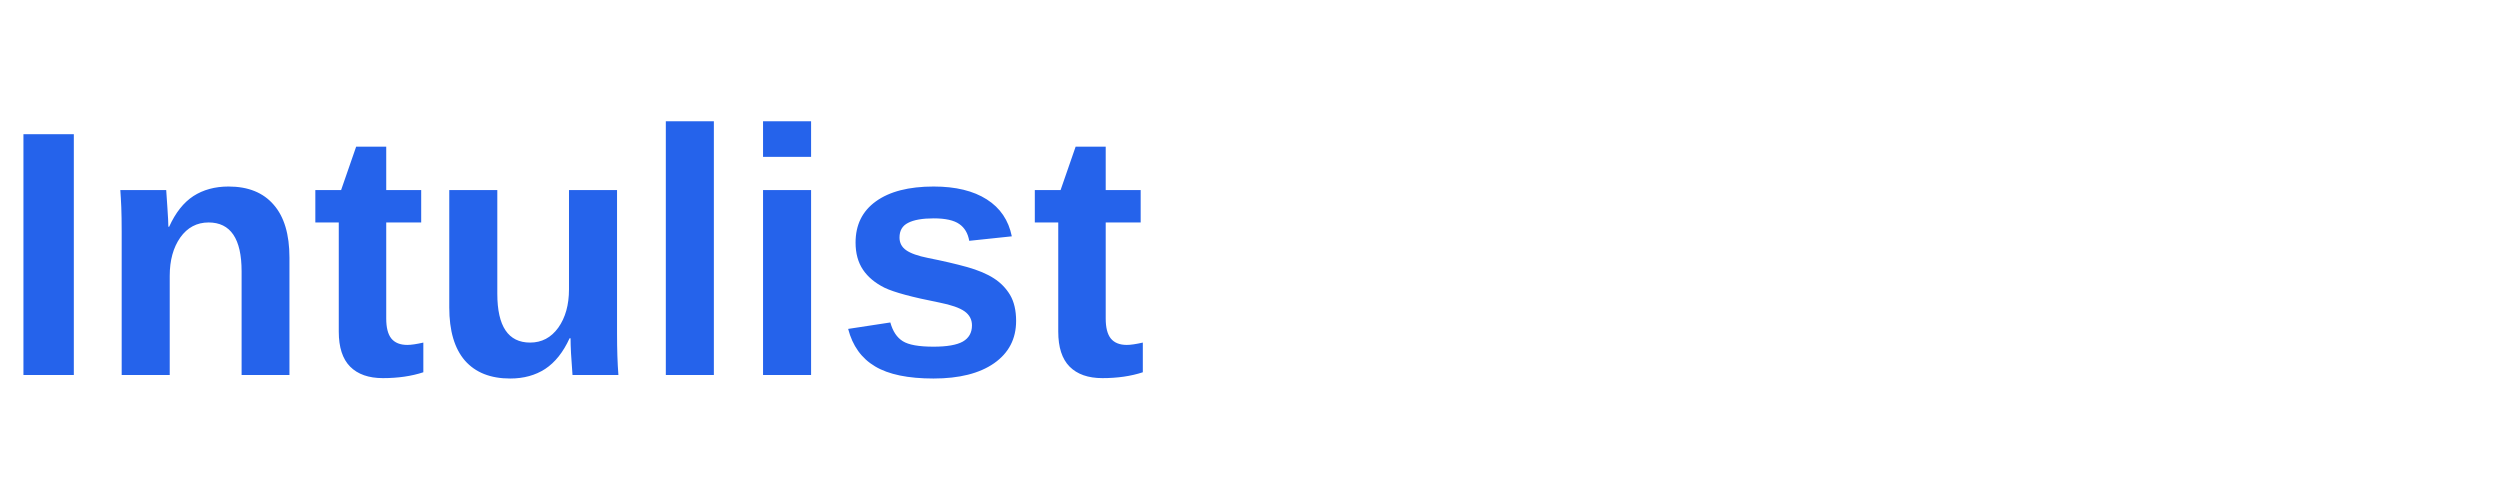
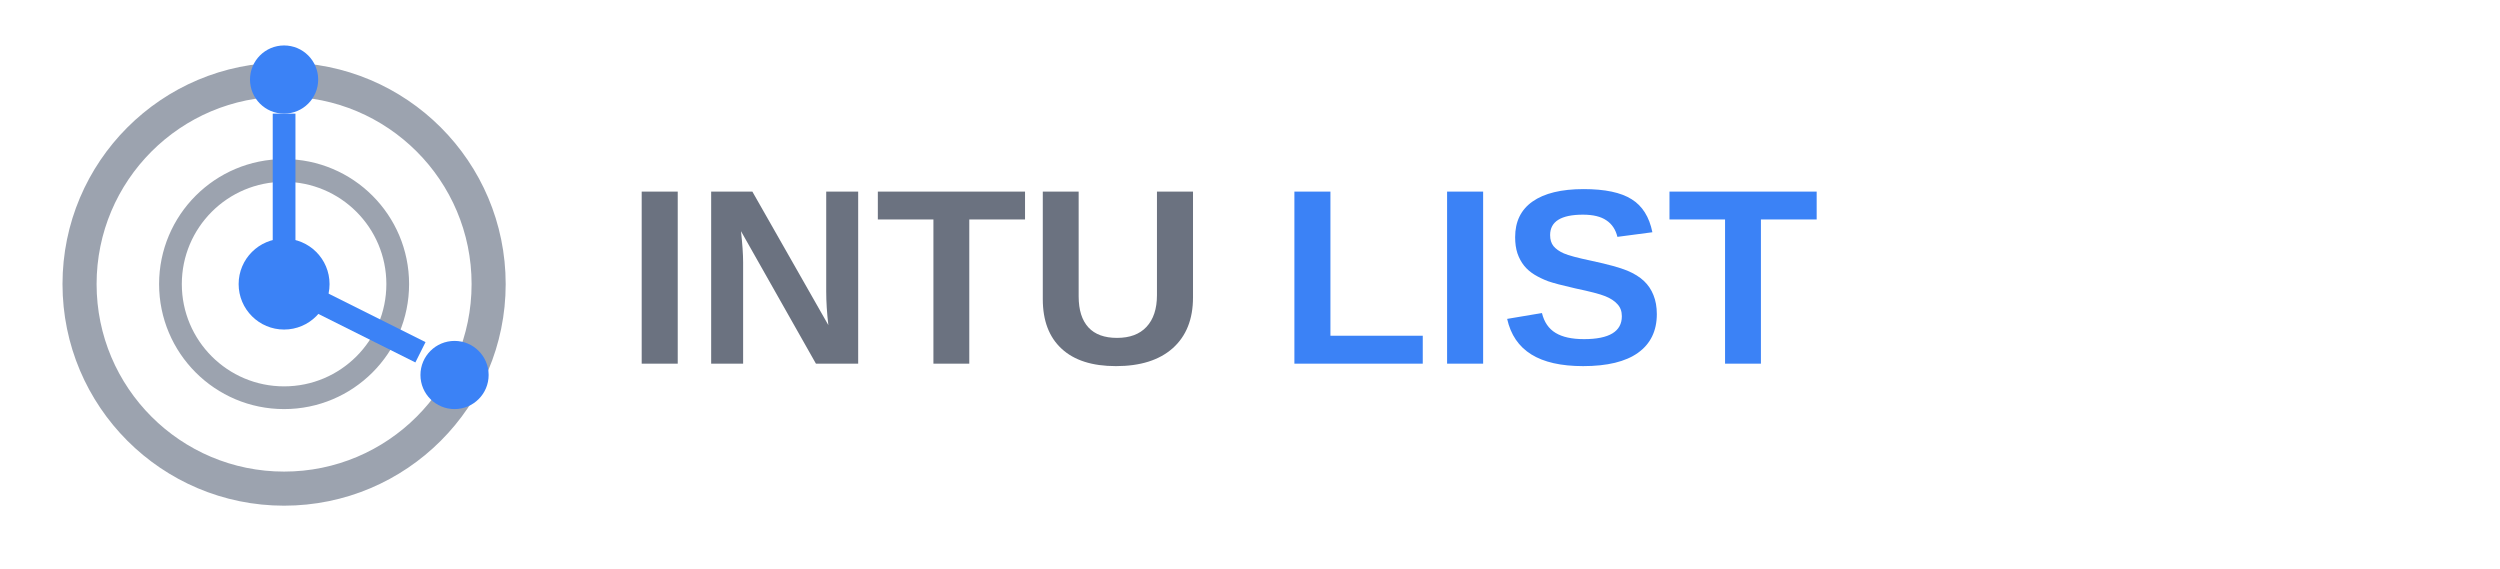
- <svg xmlns="http://www.w3.org/2000/svg" viewBox="0 0 200 40" width="200" height="40">
-   <text x="0" y="30" font-family="Arial, sans-serif" font-size="28" font-weight="bold" fill="#2563eb">Intulist</text>
+ <svg xmlns="http://www.w3.org/2000/svg" viewBox="0 0 220 50" width="220" height="50">
+   <g transform="translate(5, 5)">
+     <circle cx="20" cy="20" r="18" fill="none" stroke="#9ca3af" stroke-width="3" />
+     <circle cx="20" cy="20" r="10" fill="none" stroke="#9ca3af" stroke-width="2" />
+     <circle cx="20" cy="20" r="4" fill="#3b82f6" />
+     <circle cx="20" cy="2" r="3" fill="#3b82f6" />
+     <circle cx="35" cy="28" r="3" fill="#3b82f6" />
+     <line x1="20" y1="20" x2="20" y2="5" stroke="#3b82f6" stroke-width="2" />
+     <line x1="20" y1="20" x2="32" y2="26" stroke="#3b82f6" stroke-width="2" />
+   </g>
+   <text x="55" y="32" font-family="Arial, sans-serif" font-size="22" font-weight="600">
+     <tspan fill="#6b7280">INTU</tspan>
+     <tspan fill="#3b82f6">LIST</tspan>
+   </text>
</svg>
